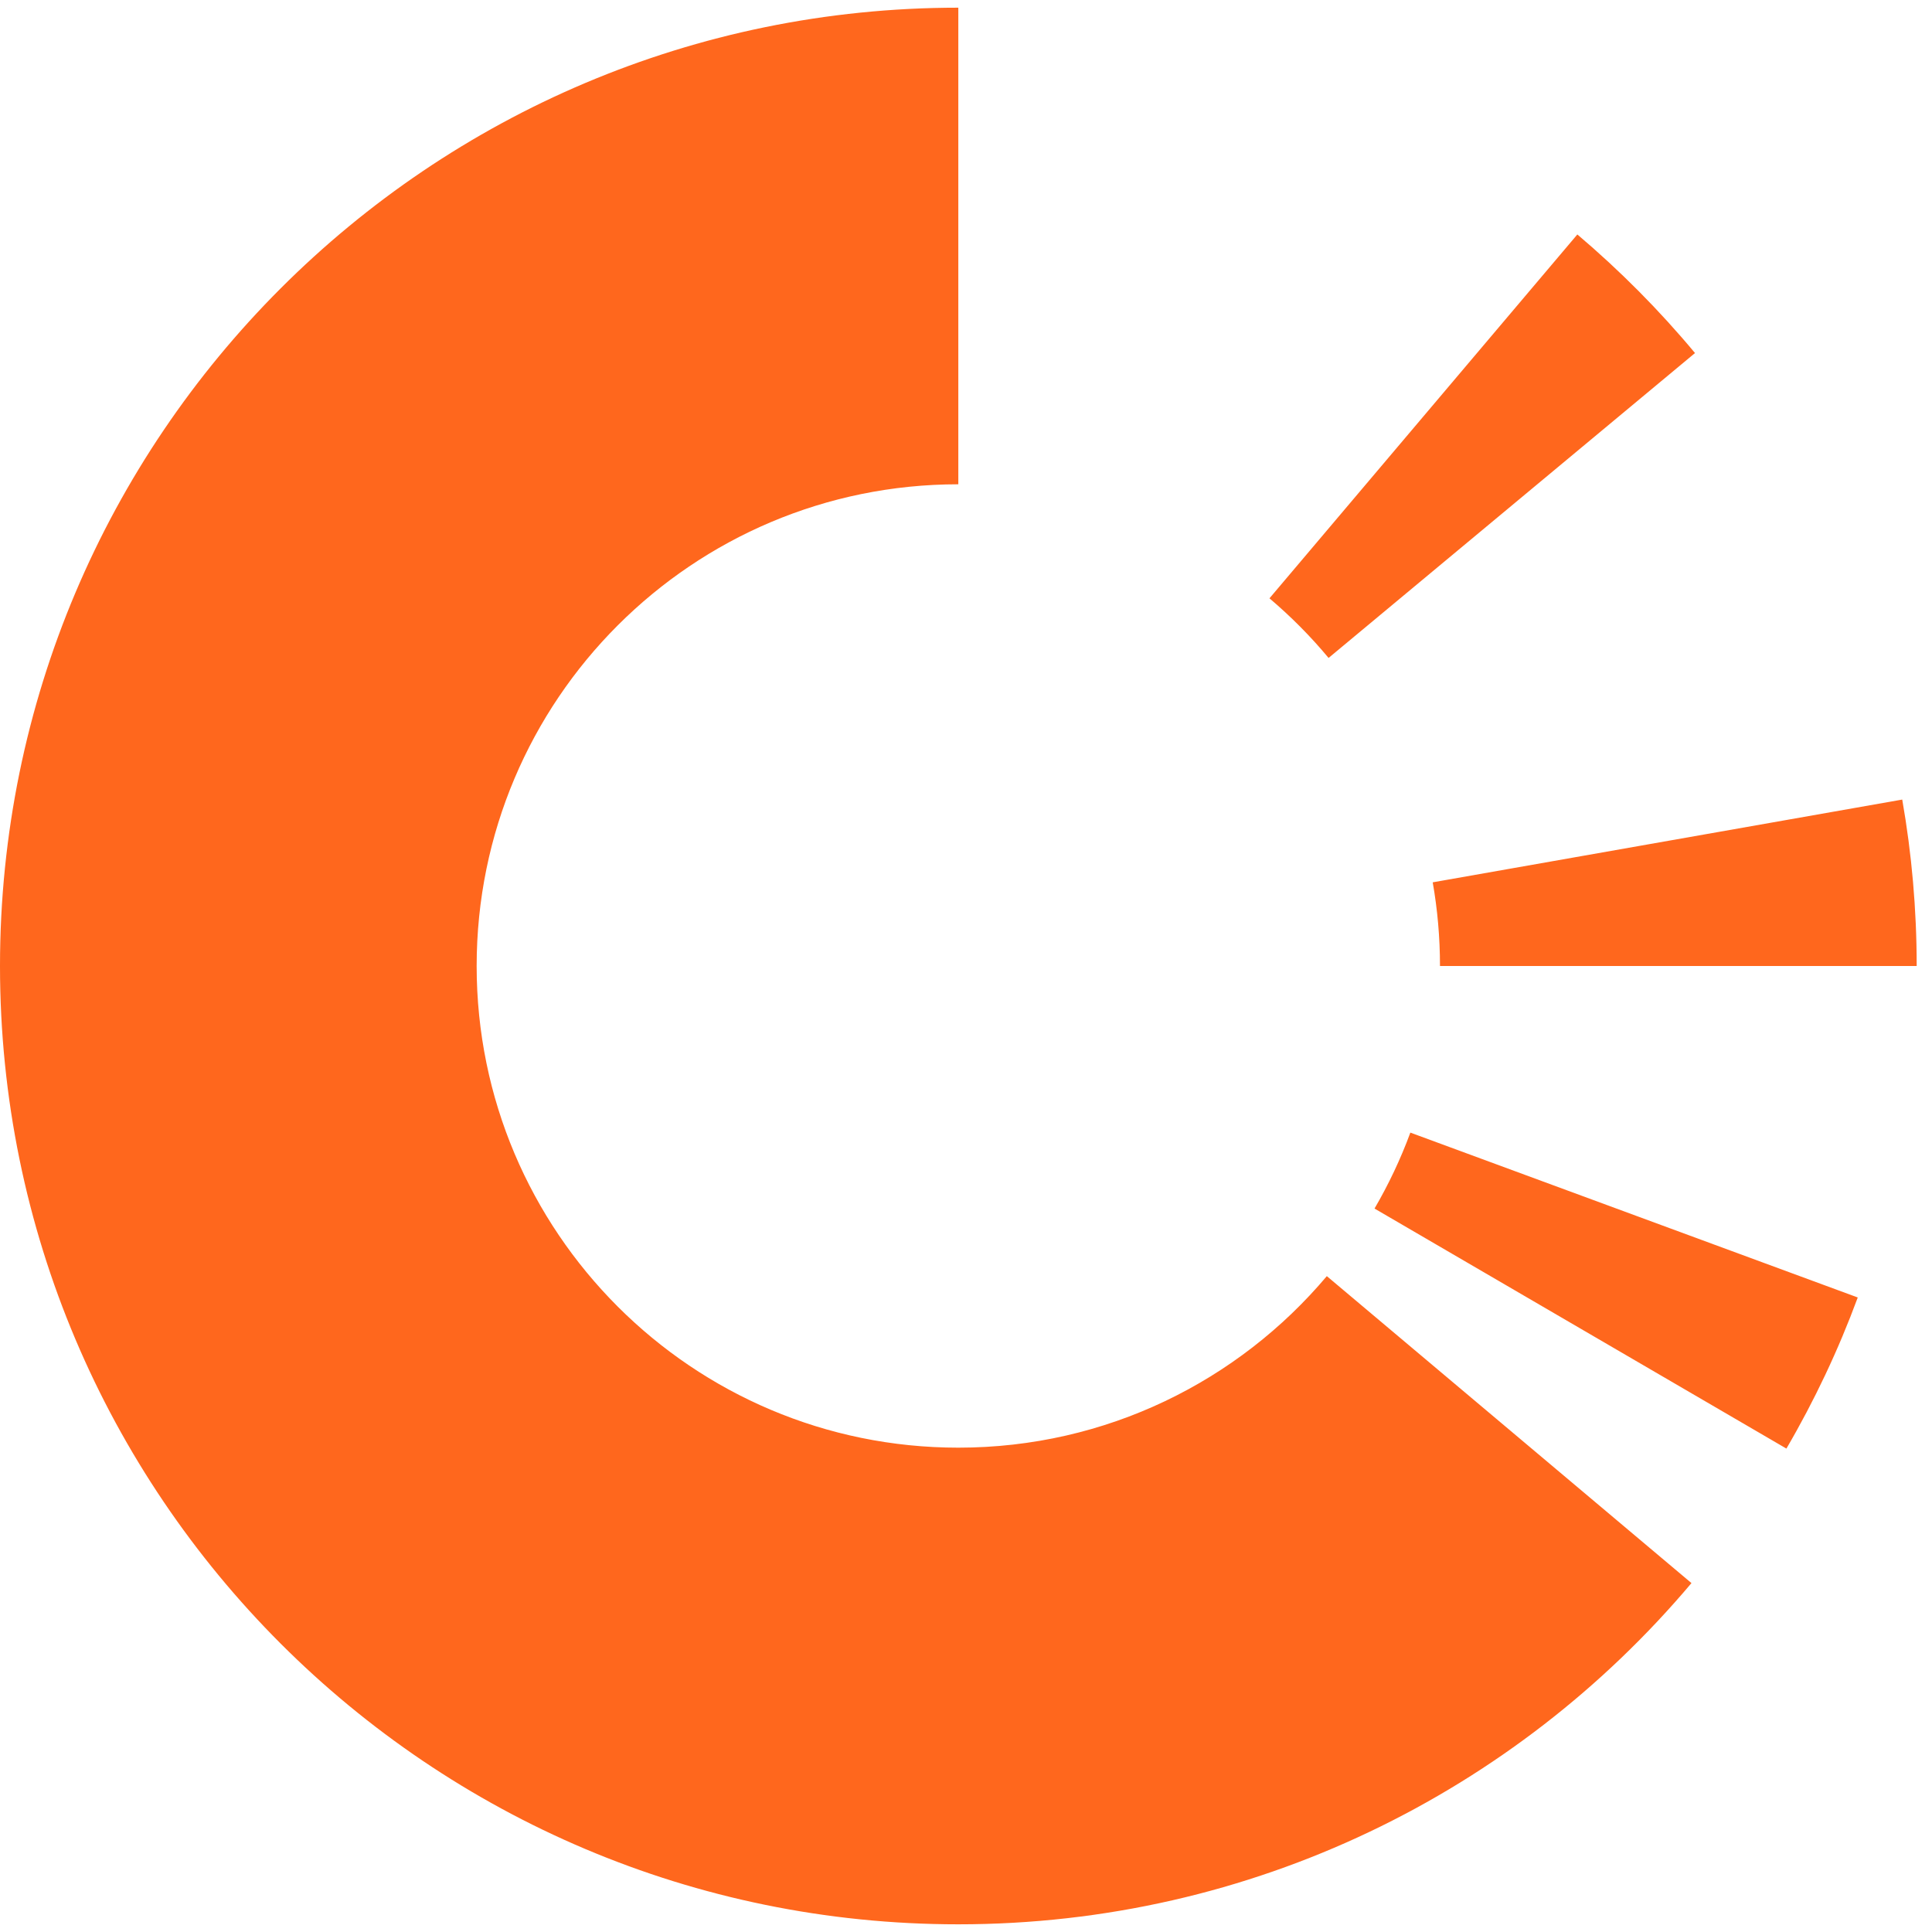
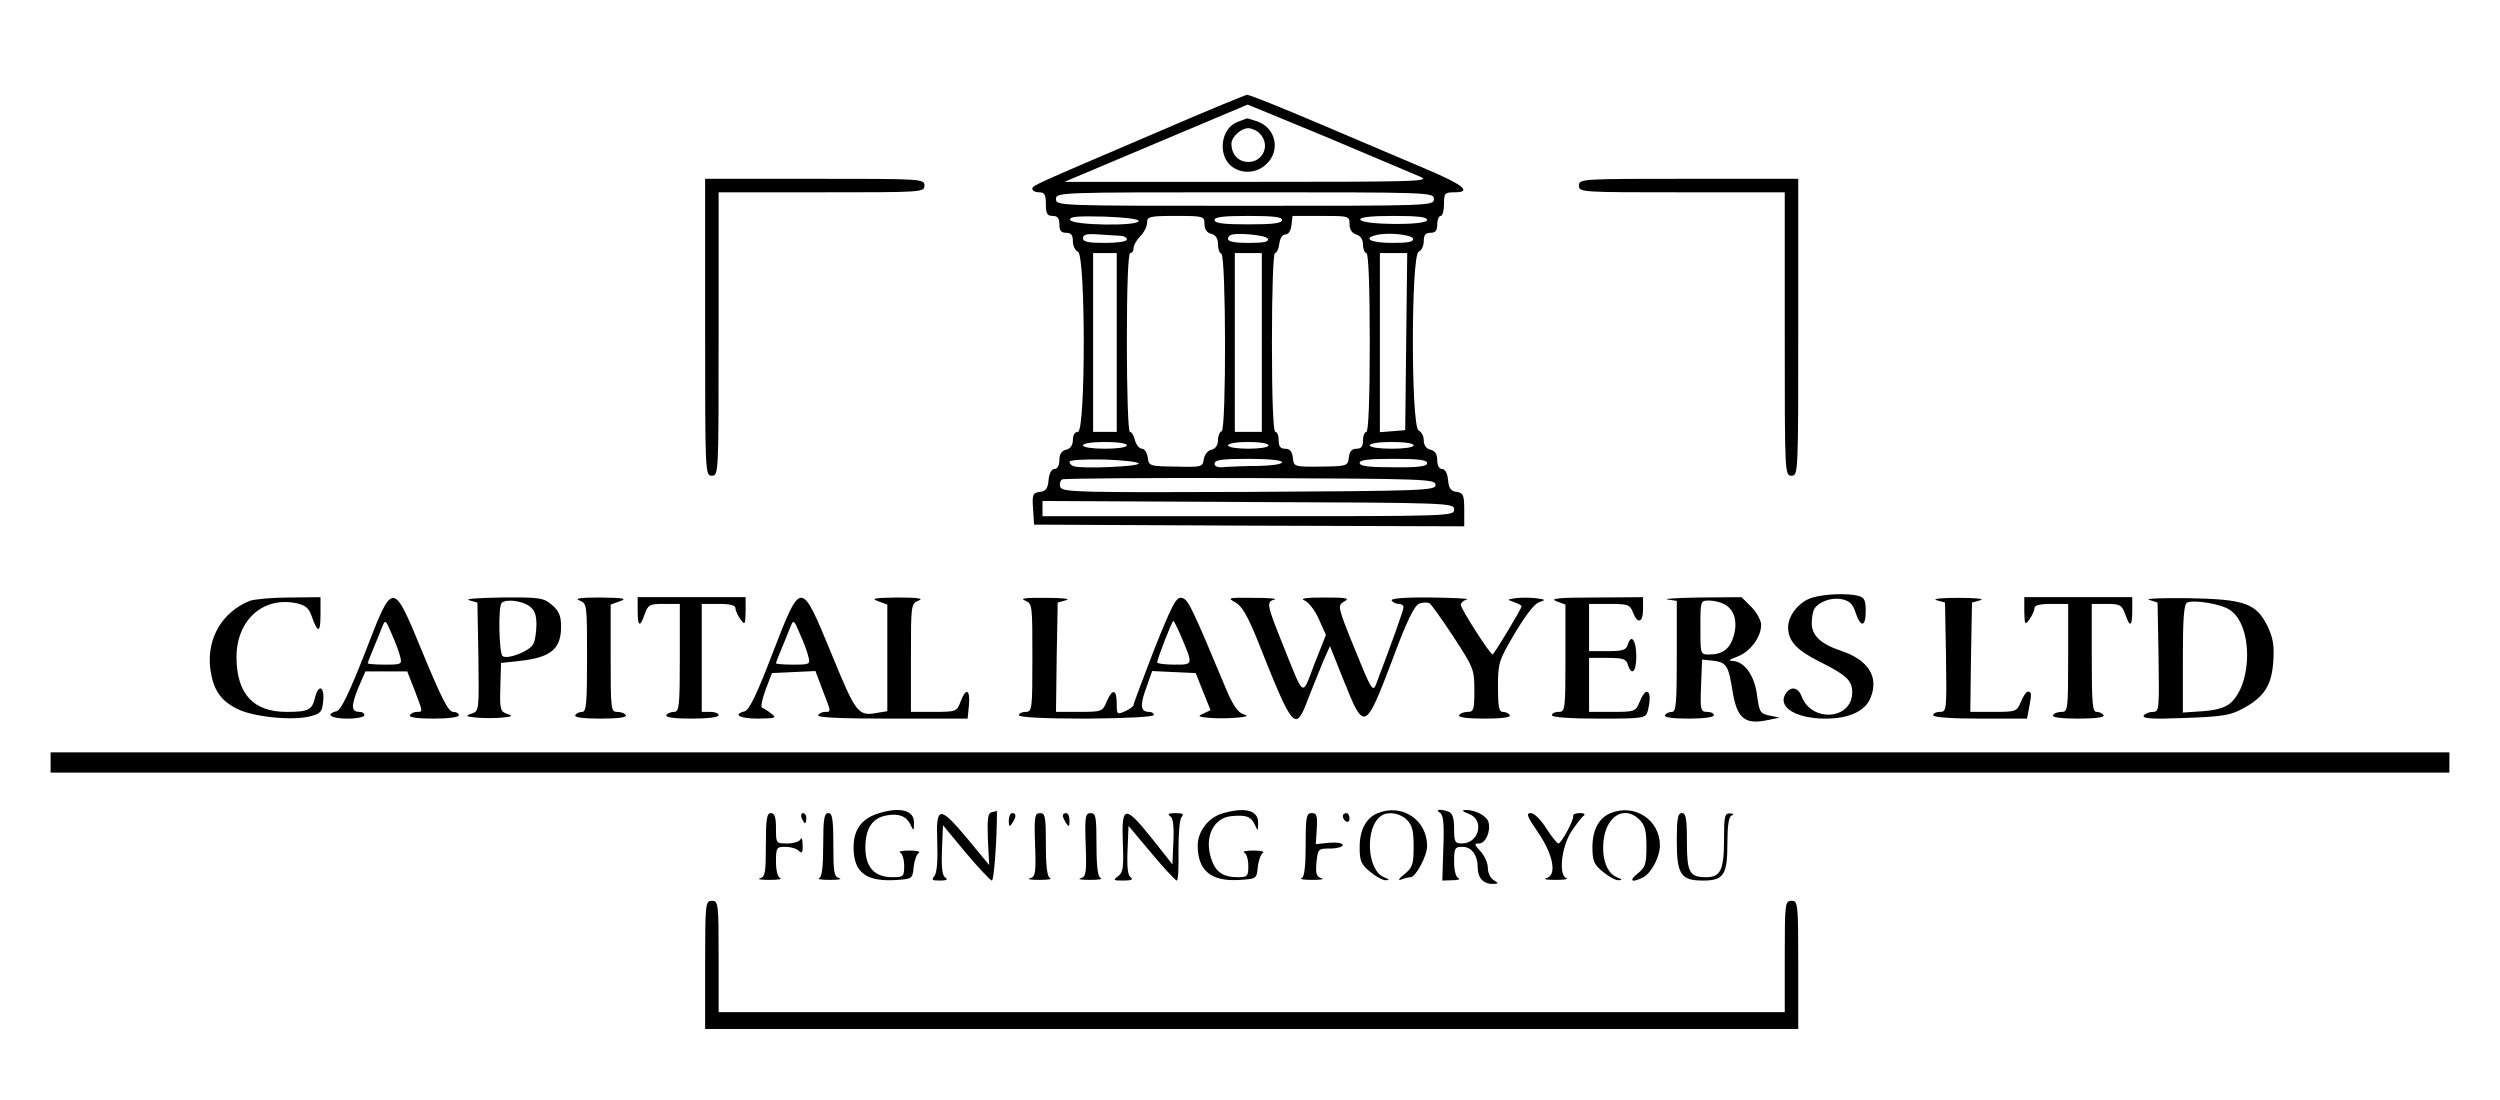
- <svg xmlns="http://www.w3.org/2000/svg" width="42" height="42" viewBox="0 0 42 42" fill="none">
-   <path fill-rule="evenodd" clip-rule="evenodd" d="M20.833 10.528C15.05 10.528 10.362 15.216 10.362 21C10.362 26.783 15.05 31.471 20.833 31.471C24.048 31.471 26.923 30.022 28.844 27.742L36.771 34.415C32.95 38.95 27.229 41.833 20.833 41.833C9.327 41.833 0 32.505 0 21C0 9.494 9.327 0.167 20.833 0.167V10.528ZM38.835 31.491L29.881 26.273C30.186 25.749 30.448 25.198 30.66 24.622L40.386 28.206C39.963 29.352 39.443 30.45 38.835 31.491ZM31.304 21H41.667C41.667 19.766 41.559 18.557 41.353 17.382L31.146 19.181C31.25 19.772 31.304 20.38 31.304 21ZM36.848 7.675L28.882 14.303C28.492 13.834 28.062 13.401 27.597 13.007L34.29 5.097C35.215 5.881 36.072 6.743 36.848 7.675Z" fill="#FF671D" />
+ <svg xmlns="http://www.w3.org/2000/svg" version="1.0" width="741pt" height="326pt" viewBox="0 0 741 326" preserveAspectRatio="xMidYMid meet">
+   <g transform="translate(0,326) scale(0.1,-0.1)" fill="#000000" stroke="none">
+     <path d="M3425 2866 c-372 -159 -365 -156 -365 -166 0 -6 9 -10 20 -10 16 0 20 -7 20 -35 0 -28 4 -35 20 -35 15 0 20 -7 20 -25 0 -18 5 -25 20 -25 15 0 20 -7 20 -25 0 -14 7 -28 15 -31 23 -9 23 -534 0 -534 -9 0 -15 -9 -15 -24 0 -15 -7 -26 -20 -29 -14 -3 -20 -14 -20 -31 0 -16 -6 -26 -14 -26 -9 0 -16 -12 -18 -32 -2 -26 -8 -34 -26 -36 -21 -3 -23 -8 -20 -50 l3 -47 638 -3 637 -2 0 49 c0 44 -3 50 -22 53 -18 2 -24 11 -26 36 -2 20 -9 32 -18 32 -8 0 -14 10 -14 26 0 17 -6 28 -20 31 -13 3 -20 14 -20 28 0 13 -7 25 -15 29 -23 8 -23 521 0 530 8 3 15 17 15 31 0 18 5 25 20 25 15 0 20 7 20 25 0 14 5 25 10 25 6 0 10 16 10 35 0 32 2 35 31 35 53 0 27 22 -82 68 -57 24 -198 84 -313 133 -115 49 -214 89 -220 88 -6 -1 -128 -51 -271 -113z m513 -15 c130 -55 253 -107 272 -115 32 -14 -13 -15 -510 -15 l-545 0 270 114 c149 63 271 114 273 115 1 0 109 -45 240 -99z m312 -181 c0 -20 -7 -20 -560 -20 -553 0 -560 0 -560 20 0 20 7 20 560 20 553 0 560 0 560 -20z m-875 -65 c0 -16 -197 -13 -203 3 -3 10 19 12 100 10 60 -2 103 -7 103 -13z m195 -9 c0 -15 7 -26 20 -29 13 -3 20 -14 20 -30 0 -14 4 -27 10 -29 14 -4 15 -521 1 -526 -6 -2 -11 -14 -11 -27 0 -14 -7 -25 -19 -28 -11 -2 -21 -15 -23 -28 -3 -23 -6 -24 -83 -22 -78 1 -80 2 -83 27 -2 14 -10 26 -17 26 -8 0 -17 11 -21 25 -3 14 -10 25 -15 25 -5 0 -9 116 -9 265 0 170 4 265 10 265 6 0 10 7 10 15 0 8 9 24 20 35 11 11 20 29 20 40 0 18 7 20 85 20 83 0 85 -1 85 -24z m230 12 c0 -10 -27 -13 -100 -13 -73 0 -100 3 -100 13 0 9 27 12 100 12 73 0 100 -3 100 -12z m200 -12 c0 -16 7 -27 20 -31 13 -4 20 -15 20 -31 0 -13 5 -24 10 -24 6 0 10 -95 10 -265 0 -170 -4 -265 -10 -265 -5 0 -10 -11 -10 -25 0 -18 -5 -25 -19 -25 -14 0 -21 -8 -23 -26 -3 -25 -5 -26 -83 -27 -80 -1 -80 0 -83 26 -2 19 -9 27 -23 27 -14 0 -19 7 -19 25 0 14 -4 25 -10 25 -6 0 -10 95 -10 265 0 157 4 265 9 265 5 0 11 12 13 28 2 16 9 27 18 27 9 0 16 11 18 28 l3 27 85 0 c82 0 84 0 84 -24z m230 12 c0 -17 -193 -15 -198 1 -2 7 30 11 97 11 74 0 101 -3 101 -12z m-907 -47 c9 -1 17 -5 17 -11 0 -6 -28 -10 -65 -10 -49 0 -65 3 -65 14 0 11 12 14 48 11 26 -2 55 -3 65 -4z m435 -9 c3 -9 -13 -12 -57 -12 -54 0 -71 6 -56 22 11 10 109 2 113 -10z m430 1 c3 -10 -14 -13 -62 -13 -62 0 -88 13 -48 23 33 9 105 2 110 -10z m-878 -308 l0 -265 -35 0 -35 0 0 265 0 265 35 0 35 0 0 -265z m430 0 l0 -265 -40 0 -40 0 0 265 0 265 40 0 40 0 0 -265z m428 3 l-3 -263 -37 -3 -38 -3 0 265 0 266 40 0 41 0 -3 -262z m-828 -308 c0 -6 -28 -10 -65 -10 -37 0 -65 4 -65 10 0 6 28 10 65 10 37 0 65 -4 65 -10z m420 0 c0 -6 -27 -10 -60 -10 -33 0 -60 4 -60 10 0 6 27 10 60 10 33 0 60 -4 60 -10z m430 0 c0 -6 -28 -10 -65 -10 -37 0 -65 4 -65 10 0 6 28 10 65 10 37 0 65 -4 65 -10z m-815 -54 c0 -9 -169 -16 -192 -8 -7 2 -13 8 -13 13 0 6 44 8 103 7 56 -2 102 -7 102 -12z m425 4 c0 -6 -30 -10 -67 -11 -38 0 -83 -2 -100 -3 -23 -3 -33 1 -33 10 0 11 22 14 100 14 60 0 100 -4 100 -10z m430 -3 c0 -9 -25 -13 -100 -12 -73 0 -100 3 -100 13 0 9 27 12 100 12 75 0 100 -3 100 -13z m25 -64 c0 -17 -30 -18 -553 -21 -500 -2 -553 -1 -559 14 -3 9 -1 19 5 23 5 3 257 5 559 4 518 -2 548 -3 548 -20z m55 -73 c0 -20 -8 -20 -610 -20 l-610 0 0 23 0 22 610 -3 c601 -2 610 -3 610 -22z" />
+     <path d="M3669 2899 c-52 -19 -61 -102 -16 -134 32 -22 74 -18 102 10 41 40 26 106 -28 125 -16 5 -30 10 -31 9 -1 0 -13 -5 -27 -10z m65 -35 c32 -32 11 -84 -34 -84 -29 0 -50 22 -50 54 0 20 28 46 50 46 10 0 26 -7 34 -16z" />
+     <path d="M2090 2290 c0 -433 0 -440 20 -440 20 0 20 7 20 420 l0 420 305 0 c298 0 305 0 305 20 0 20 -7 20 -325 20 l-325 0 0 -440z" />
+     <path d="M4680 2710 c0 -20 7 -20 305 -20 l305 0 0 -420 c0 -413 0 -420 20 -420 20 0 20 7 20 440 l0 440 -325 0 c-318 0 -325 0 -325 -20z" />
+     <path d="M5373 1489 c-39 -11 -73 -52 -73 -88 0 -41 25 -68 93 -102 80 -40 97 -56 97 -91 0 -81 -120 -91 -150 -12 -11 29 -35 31 -49 5 -21 -38 34 -71 120 -71 69 0 117 22 133 61 26 62 -6 113 -87 140 -60 20 -87 45 -87 82 0 18 4 37 8 43 14 21 51 34 81 28 23 -5 33 -14 41 -40 15 -45 30 -43 30 5 0 32 -4 40 -22 45 -32 8 -97 6 -135 -5z" />
+     <path d="M740 1479 c-81 -33 -127 -110 -117 -199 8 -62 29 -96 80 -121 46 -24 165 -36 217 -22 31 8 35 13 38 46 4 43 -14 50 -24 10 -9 -38 -20 -43 -85 -43 -98 0 -147 53 -148 160 -1 111 78 183 178 162 27 -6 37 -15 45 -39 18 -51 26 -50 26 5 l0 52 -92 -1 c-51 0 -104 -5 -118 -10z" />
+     <path d="M1081 1323 c-46 -117 -70 -167 -83 -171 -36 -9 -17 -22 32 -22 28 0 50 5 50 10 0 6 -6 10 -14 10 -25 0 -26 16 -5 69 l22 51 62 0 62 0 22 -56 c25 -66 25 -64 7 -64 -8 0 -18 -4 -21 -10 -4 -6 22 -10 69 -10 44 0 76 4 76 10 0 6 -8 10 -17 10 -14 0 -35 42 -88 170 -92 223 -89 223 -174 3z m105 -9 c6 -23 4 -24 -45 -24 -28 0 -51 2 -51 4 0 2 7 21 16 42 9 22 21 50 26 64 10 25 11 24 29 -19 11 -24 22 -54 25 -67z" />
+     <path d="M1390 1481 l25 -7 3 -161 c2 -159 2 -161 -20 -168 -20 -7 -18 -9 15 -12 20 -2 54 -2 75 0 31 3 34 5 15 11 -20 7 -22 14 -20 79 l2 72 55 6 c92 10 123 35 123 101 0 33 -6 47 -27 65 -25 21 -35 23 -149 22 -67 -1 -111 -4 -97 -8z m178 -17 c16 -11 22 -25 22 -55 0 -22 -4 -49 -10 -59 -11 -20 -74 -45 -90 -35 -11 7 -14 148 -3 158 12 12 58 7 81 -9z" />
+     <path d="M1718 1480 c22 -9 22 -13 22 -170 0 -133 -2 -160 -14 -160 -8 0 -18 -4 -21 -10 -4 -6 23 -10 75 -10 52 0 79 4 75 10 -3 6 -15 10 -26 10 -18 0 -19 8 -19 159 l0 159 28 10 c22 8 11 10 -58 11 -60 0 -79 -3 -62 -9z" />
+     <path d="M1890 1450 c0 -48 7 -51 21 -10 10 28 15 30 57 30 l47 0 0 -160 c0 -144 -2 -160 -17 -160 -9 0 -20 -4 -23 -10 -4 -6 23 -10 74 -10 47 0 81 4 81 10 0 6 -11 10 -25 10 l-25 0 0 160 0 160 50 0 c35 0 50 -4 50 -13 0 -7 7 -22 15 -33 13 -18 14 -16 15 24 l0 42 -160 0 -160 0 0 -40z" />
+     <path d="M2290 1324 c-45 -118 -69 -168 -82 -172 -38 -10 -16 -22 40 -22 52 1 55 2 38 15 -10 8 -23 16 -27 17 -5 2 0 26 10 53 l19 50 64 3 65 3 21 -56 c26 -67 26 -65 8 -65 -8 0 -18 -4 -21 -10 -4 -7 71 -10 218 -10 l225 0 4 40 c4 47 -9 53 -25 10 -11 -29 -13 -30 -79 -30 l-68 0 0 160 c0 157 0 161 23 170 16 6 -3 9 -63 9 -69 -1 -80 -3 -57 -11 l27 -10 0 -158 0 -158 -25 -4 c-62 -12 -66 -7 -140 173 -92 223 -90 222 -175 3z m106 -10 c6 -23 4 -24 -45 -24 -28 0 -51 2 -51 4 0 2 7 21 16 42 9 22 21 50 26 64 10 25 11 24 29 -19 11 -24 22 -54 25 -67z" />
+     <path d="M3038 1480 c22 -9 22 -13 22 -170 0 -153 -1 -160 -20 -160 -11 0 -20 -5 -20 -10 0 -6 72 -10 200 -10 119 1 200 5 200 11 0 5 -6 9 -14 9 -25 0 -28 18 -9 70 l18 51 64 -3 65 -3 22 -55 22 -55 -21 -10 c-19 -8 -16 -10 21 -13 23 -2 59 -1 80 1 31 3 34 5 15 11 -14 5 -31 30 -49 74 -104 249 -113 267 -132 270 -16 3 -28 -21 -81 -153 -33 -86 -61 -160 -61 -164 0 -4 -11 -13 -25 -19 -24 -11 -25 -10 -25 23 0 43 -13 45 -30 5 -12 -29 -14 -30 -81 -30 l-69 0 2 162 3 162 25 7 c15 4 -10 7 -60 7 -60 1 -78 -2 -62 -8z m461 -102 c38 -90 39 -88 -18 -88 -28 0 -51 3 -51 7 0 10 44 123 48 123 1 0 11 -19 21 -42z" />
+     <path d="M3661 1475 c20 -11 36 -39 64 -107 110 -277 114 -281 154 -175 13 34 33 82 43 107 l20 45 42 -105 c59 -148 63 -146 141 59 45 122 67 166 82 172 11 4 24 4 30 1 6 -4 38 -49 72 -101 59 -90 61 -96 61 -157 0 -57 -2 -64 -19 -64 -11 0 -23 -4 -26 -10 -4 -6 23 -10 75 -10 52 0 79 4 75 10 -3 6 -13 10 -21 10 -11 0 -14 16 -14 74 0 71 2 78 50 159 31 52 58 88 72 92 21 7 20 8 -10 12 -18 2 -45 2 -60 0 -26 -4 -26 -4 -4 -12 12 -4 22 -9 22 -12 0 -7 -82 -143 -86 -143 -7 0 -94 135 -94 147 0 6 8 14 18 16 9 3 -38 5 -106 6 -80 1 -121 -3 -117 -9 3 -5 13 -10 21 -10 8 0 14 -4 14 -10 0 -8 -29 -90 -82 -230 -9 -22 -15 -11 -62 105 -52 128 -52 130 -32 142 18 10 8 12 -59 12 -56 0 -73 -3 -58 -9 12 -5 31 -30 42 -55 l21 -47 -34 -86 c-38 -99 -28 -106 -96 63 -45 112 -47 122 -22 128 9 3 -19 5 -63 5 -75 1 -78 0 -54 -13z" />
+     <path d="M4613 1478 l27 -10 0 -159 c0 -152 -1 -159 -20 -159 -11 0 -20 -4 -20 -10 0 -6 53 -10 139 -10 135 0 139 1 145 23 15 58 -3 79 -24 27 -12 -29 -14 -30 -81 -30 l-69 0 0 80 0 80 54 0 c46 0 56 -3 61 -20 11 -35 25 -22 25 24 0 48 -15 69 -25 36 -5 -17 -15 -20 -61 -20 l-54 0 0 70 0 70 60 0 c55 0 61 -2 70 -25 14 -36 30 -31 30 10 l0 35 -142 -1 c-108 0 -136 -3 -115 -11z" />
+     <path d="M4943 1483 l27 -4 0 -165 c0 -136 -2 -164 -14 -164 -8 0 -18 -4 -21 -10 -4 -6 22 -10 69 -10 44 0 76 4 76 10 0 6 -9 10 -20 10 -19 0 -21 5 -18 78 l3 77 30 -3 c42 -5 48 -13 60 -89 13 -82 36 -101 101 -88 l39 8 -30 6 c-28 6 -30 10 -37 59 -7 59 -37 101 -72 103 -15 0 -11 4 14 13 37 14 70 57 70 94 0 13 -13 37 -29 53 l-29 29 -124 -1 c-68 -1 -111 -4 -95 -6z m168 -14 c29 -15 40 -51 28 -93 -11 -39 -33 -56 -73 -56 -26 0 -26 1 -26 80 0 79 0 80 26 80 14 0 34 -5 45 -11z" />
+     <path d="M5740 1481 l25 -7 3 -162 c2 -157 2 -162 -18 -162 -11 0 -20 -4 -20 -10 0 -6 53 -10 139 -10 l139 0 6 31 c8 42 8 49 -3 49 -5 0 -14 -13 -21 -30 -12 -29 -14 -30 -81 -30 l-69 0 2 162 3 162 25 7 c14 4 -14 7 -65 7 -51 0 -79 -3 -65 -7z" />
+     <path d="M6000 1448 c1 -40 2 -42 15 -24 8 11 15 26 15 33 0 9 15 13 50 13 l50 0 0 -160 c0 -152 -1 -160 -19 -160 -11 0 -23 -4 -26 -10 -4 -6 23 -10 75 -10 52 0 79 4 75 10 -3 6 -13 10 -21 10 -12 0 -14 27 -14 160 l0 160 44 0 c40 0 45 -3 55 -30 14 -41 21 -38 21 10 l0 40 -160 0 -160 0 0 -42z" />
+     <path d="M6370 1482 l25 -8 3 -162 c2 -155 2 -162 -17 -162 -11 0 -23 -5 -27 -11 -5 -9 27 -11 123 -7 113 4 135 8 173 29 62 34 83 68 88 138 3 47 0 69 -17 105 -34 68 -67 80 -236 83 -77 1 -129 -1 -115 -5z m238 -29 c69 -43 70 -217 3 -277 -15 -13 -41 -21 -81 -24 l-60 -4 0 160 c0 119 3 162 13 166 20 9 100 -4 125 -21z" />
+     <path d="M150 1000 l0 -30 3555 0 3555 0 0 30 0 30 -3555 0 -3555 0 0 -30z" />
+     <path d="M2606 850 c-52 -16 -76 -48 -76 -102 0 -75 38 -103 131 -96 42 3 44 4 47 38 2 19 9 38 15 42 7 4 -6 7 -28 7 -22 0 -34 -3 -27 -6 6 -2 12 -20 12 -39 0 -32 -2 -34 -34 -34 -54 0 -81 29 -81 88 0 56 20 87 62 95 36 7 59 -2 71 -26 10 -21 11 -21 11 4 1 37 -39 48 -103 29z" />
+     <path d="M2940 853 c-12 -3 -14 -18 -12 -80 l4 -77 -62 75 c-86 103 -96 102 -92 -6 2 -57 -1 -91 -8 -101 -10 -12 -8 -14 16 -14 19 0 25 3 16 9 -9 5 -12 29 -10 81 l3 74 68 -82 c38 -45 73 -82 77 -82 6 0 15 119 15 206 0 0 -7 -1 -15 -3z" />
+     <path d="M3623 849 c-41 -12 -73 -53 -73 -95 0 -75 40 -108 126 -102 48 3 49 4 52 38 2 19 9 38 15 42 7 4 -6 7 -28 7 -22 0 -34 -3 -27 -6 6 -2 12 -20 12 -39 0 -31 -2 -34 -31 -34 -44 0 -66 15 -79 55 -21 63 6 121 60 126 44 4 57 -1 68 -23 11 -23 11 -23 11 3 1 37 -38 48 -106 28z" />
+     <path d="M4084 850 c-35 -14 -54 -50 -54 -101 0 -40 4 -51 31 -73 17 -14 38 -26 47 -25 12 0 10 3 -6 9 -51 21 -57 149 -8 182 20 14 56 8 76 -12 16 -16 20 -33 20 -79 0 -53 -3 -62 -27 -82 -17 -13 -21 -20 -10 -16 10 4 23 7 28 7 15 0 49 63 49 92 0 78 -74 127 -146 98z" />
+     <path d="M4268 851 c10 -6 13 -33 10 -105 l-3 -96 30 1 c17 0 24 3 18 6 -8 3 -13 23 -13 49 0 40 2 44 25 44 27 0 45 -25 45 -62 0 -30 17 -48 44 -48 19 1 19 1 4 11 -10 5 -18 22 -18 36 0 15 -10 37 -22 50 -19 20 -19 23 -4 23 19 0 35 35 28 63 -5 19 -41 38 -70 36 -10 0 -6 -5 11 -11 48 -17 32 -88 -20 -88 -21 0 -23 5 -23 44 0 31 -5 46 -16 50 -24 9 -42 7 -26 -3z" />
+     <path d="M4774 850 c-35 -14 -54 -50 -54 -101 0 -40 4 -51 31 -73 17 -14 38 -26 47 -25 12 0 10 3 -6 9 -29 12 -45 55 -39 108 8 75 63 106 107 62 16 -16 20 -33 20 -79 0 -52 -3 -62 -26 -80 -28 -22 -17 -29 17 -11 24 13 49 61 49 94 0 76 -75 125 -146 96z" />
+     <path d="M2270 756 c0 -82 -2 -95 -17 -99 -10 -3 2 -5 27 -5 25 0 39 2 33 5 -8 3 -13 23 -13 49 0 42 2 44 28 44 15 0 33 -5 40 -12 9 -9 12 -5 11 18 0 16 -3 23 -6 17 -2 -7 -20 -13 -39 -13 -34 0 -34 0 -34 45 0 33 -4 45 -15 45 -12 0 -15 -17 -15 -94z" />
+     <path d="M2376 835 c4 -8 8 -15 10 -15 2 0 4 7 4 15 0 8 -4 15 -10 15 -5 0 -7 -7 -4 -15z" />
+     <path d="M2440 756 c0 -66 -4 -96 -12 -99 -7 -3 7 -5 32 -5 25 0 37 2 28 5 -16 4 -18 17 -18 99 0 77 -3 94 -15 94 -12 0 -15 -17 -15 -94z" />
+     <path d="M2990 828 c0 -19 2 -20 10 -8 13 19 13 30 0 30 -5 0 -10 -10 -10 -22z" />
+     <path d="M3068 756 c3 -84 1 -95 -15 -99 -10 -3 2 -5 27 -5 25 0 39 2 33 5 -9 3 -13 33 -13 99 0 83 -2 94 -17 94 -16 0 -18 -10 -15 -94z" />
+     <path d="M3150 843 c0 -5 5 -15 10 -23 8 -12 10 -11 10 8 0 12 -4 22 -10 22 -5 0 -10 -3 -10 -7z" />
+     <path d="M3218 756 c3 -84 1 -95 -15 -99 -10 -3 2 -5 27 -5 25 0 39 2 33 5 -9 3 -13 33 -13 99 0 83 -2 94 -17 94 -16 0 -18 -10 -15 -94z" />
+     <path d="M3328 763 c3 -74 1 -89 -14 -100 -16 -12 -14 -13 17 -13 21 0 29 3 21 9 -9 5 -12 29 -10 81 l3 72 68 -81 c37 -44 71 -81 75 -81 4 0 6 39 5 88 0 48 3 93 9 100 8 9 4 12 -18 12 -19 0 -25 -3 -16 -9 9 -5 12 -28 10 -75 l-3 -68 -60 76 c-81 101 -91 100 -87 -11z" />
+     <path d="M3870 756 c0 -66 -4 -96 -12 -99 -7 -3 7 -5 32 -5 25 0 37 2 27 5 -15 4 -18 13 -15 46 4 41 5 42 41 42 20 0 37 5 37 10 0 6 -17 9 -40 7 l-40 -4 3 46 c2 38 0 46 -15 46 -16 0 -18 -11 -18 -94z" />
+     <path d="M3980 841 c0 -6 5 -13 10 -16 6 -3 10 1 10 9 0 9 -4 16 -10 16 -5 0 -10 -4 -10 -9z" />
+     <path d="M4560 791 c45 -67 55 -126 23 -134 -10 -3 2 -5 27 -5 25 0 39 2 33 5 -24 9 -15 90 13 136 15 23 32 45 38 49 6 5 1 8 -11 8 -13 0 -22 -4 -20 -8 3 -11 -35 -82 -44 -82 -4 0 -20 20 -36 45 -16 26 -36 45 -46 45 -15 0 -10 -11 23 -59z" />
+     <path d="M4970 767 c0 -99 12 -117 78 -117 61 0 72 17 72 110 0 53 4 80 13 83 7 3 5 6 -5 6 -16 1 -18 -9 -18 -75 0 -93 -10 -114 -53 -114 -50 0 -57 14 -57 107 0 67 -3 83 -15 83 -12 0 -15 -16 -15 -83z" />
+     <path d="M2090 400 l0 -190 1620 0 1620 0 0 190 c0 183 -1 190 -20 190 -19 0 -20 -7 -20 -165 l0 -165 -1580 0 -1580 0 0 165 c0 158 -1 165 -20 165 -19 0 -20 -7 -20 -190z" />
+   </g>
</svg>
